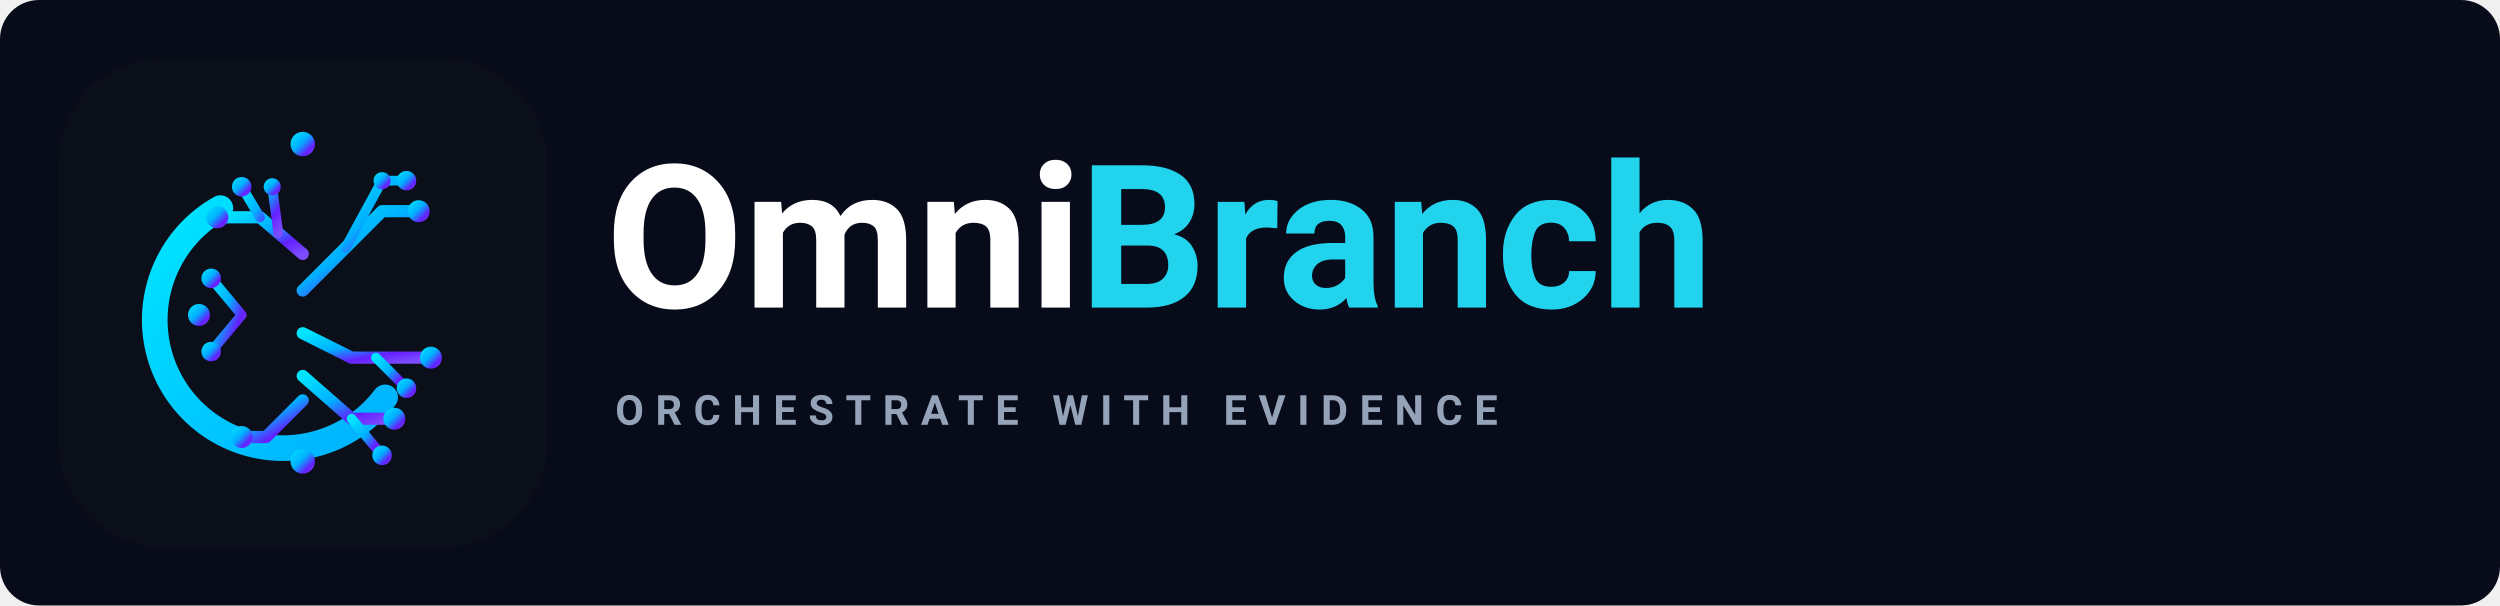
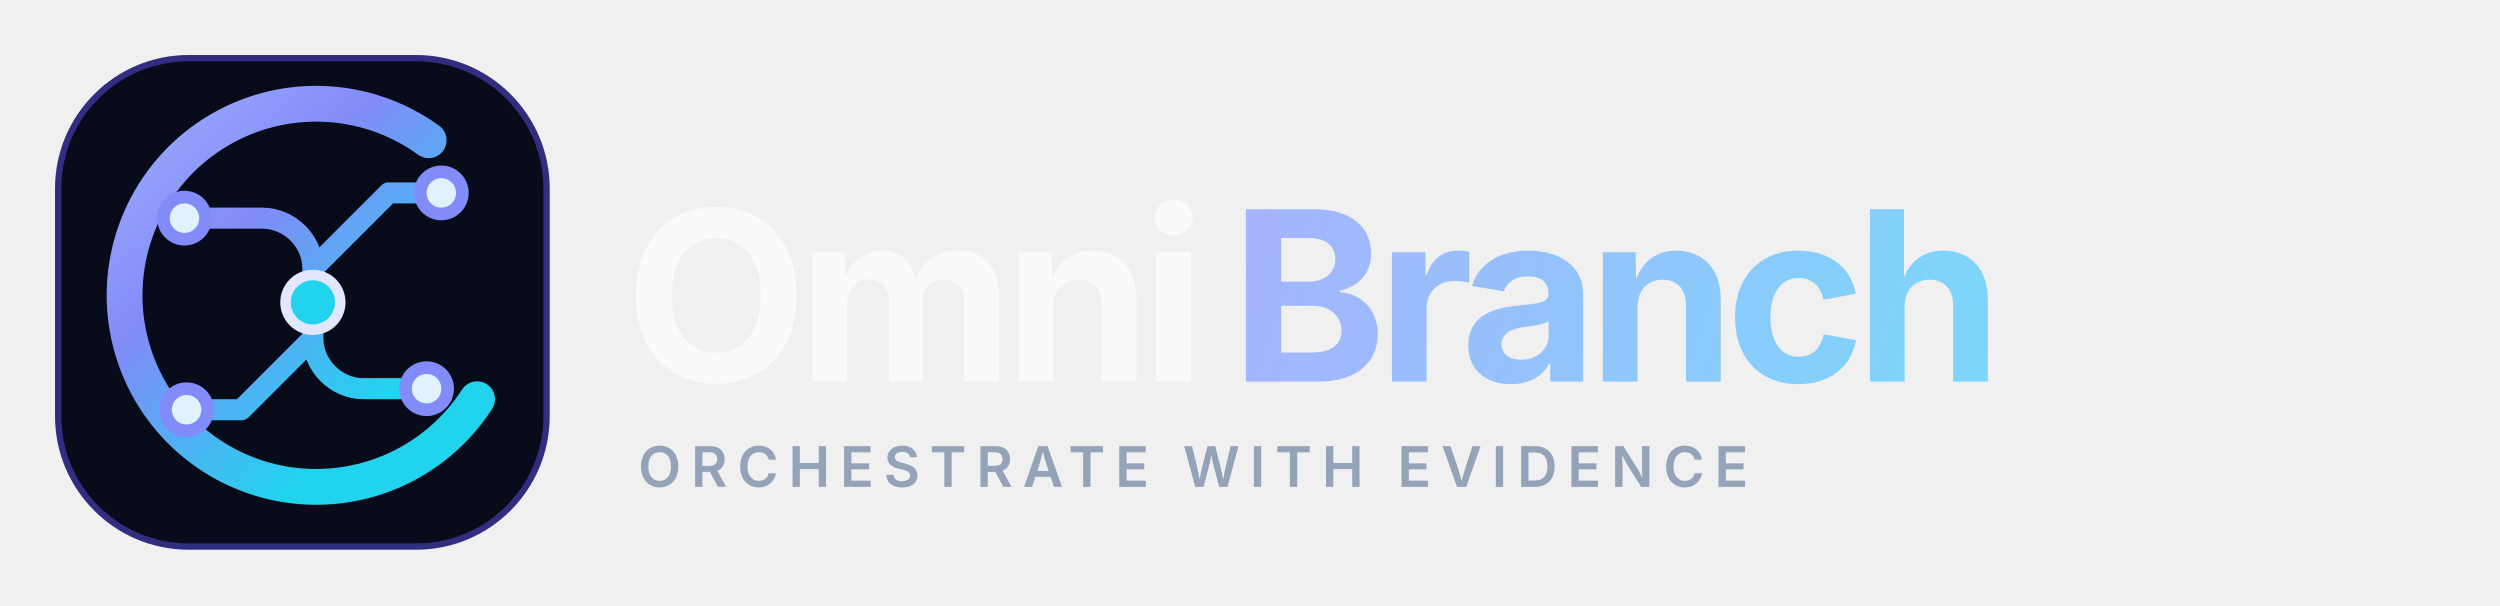
- <svg xmlns="http://www.w3.org/2000/svg" viewBox="0 0 1024 248" role="img" aria-labelledby="title desc">
-   <rect width="1024" height="248" fill="#080B1A" rx="16" />
-   <g transform="translate(24, 24) scale(0.25)">
-     <defs>
-       <linearGradient id="nexusGrad" x1="0%" y1="0%" x2="100%" y2="100%">
-         <stop offset="0%" stop-color="#00E5FF" />
-         <stop offset="45%" stop-color="#00B0FF" />
-         <stop offset="75%" stop-color="#651FFF" />
-         <stop offset="100%" stop-color="#7C4DFF" />
-       </linearGradient>
-       <linearGradient id="ringGrad" x1="0%" y1="0%" x2="100%" y2="100%">
-         <stop offset="0%" stop-color="#00E5FF" />
-         <stop offset="100%" stop-color="#00B0FF" />
-       </linearGradient>
-     </defs>
-     <rect width="800" height="800" rx="170" ry="170" fill="#0B0F19" />
-     <path d="M 265 245 A 210 210 0 1 0 535 555" fill="none" stroke="url(#ringGrad)" stroke-width="42" stroke-linecap="round" />
-     <line x1="400" y1="140" x2="400" y2="660" stroke="url(#nexusGrad)" stroke-width="26" stroke-linecap="round" />
-     <path d="M 400 380 L 530 250 L 590 250" fill="none" stroke="url(#nexusGrad)" stroke-width="20" stroke-linecap="round" stroke-linejoin="round" />
-     <path d="M 470 310 L 530 200 L 570 200" fill="none" stroke="url(#nexusGrad)" stroke-width="16" stroke-linecap="round" stroke-linejoin="round" />
-     <path d="M 400 450 L 480 490 L 610 490" fill="none" stroke="url(#nexusGrad)" stroke-width="20" stroke-linecap="round" stroke-linejoin="round" />
-     <path d="M 520 490 L 570 540" fill="none" stroke="url(#nexusGrad)" stroke-width="16" stroke-linecap="round" stroke-linejoin="round" />
-     <path d="M 400 320 L 330 260 L 260 260" fill="none" stroke="url(#nexusGrad)" stroke-width="20" stroke-linecap="round" stroke-linejoin="round" />
-     <path d="M 330 260 L 300 210 M 360 286 L 350 210" fill="none" stroke="url(#nexusGrad)" stroke-width="16" stroke-linecap="round" stroke-linejoin="round" />
-     <path d="M 400 420 L 300 420 L 230 420" fill="none" stroke="url(#nexusGrad)" stroke-width="20" stroke-linecap="round" stroke-linejoin="round" />
-     <path d="M 300 420 L 250 360 M 300 420 L 250 480" fill="none" stroke="url(#nexusGrad)" stroke-width="16" stroke-linecap="round" stroke-linejoin="round" />
-     <path d="M 400 560 L 340 620 L 300 620" fill="none" stroke="url(#nexusGrad)" stroke-width="20" stroke-linecap="round" stroke-linejoin="round" />
-     <path d="M 400 520 L 480 590 L 550 590" fill="none" stroke="url(#nexusGrad)" stroke-width="20" stroke-linecap="round" stroke-linejoin="round" />
-     <path d="M 480 590 L 530 650" fill="none" stroke="url(#nexusGrad)" stroke-width="16" stroke-linecap="round" stroke-linejoin="round" />
-     <circle cx="400" cy="140" r="20" fill="url(#nexusGrad)" />
-     <circle cx="400" cy="660" r="20" fill="url(#nexusGrad)" />
-     <circle cx="590" cy="250" r="18" fill="url(#nexusGrad)" />
-     <circle cx="570" cy="200" r="16" fill="url(#nexusGrad)" />
-     <circle cx="530" cy="200" r="14" fill="url(#nexusGrad)" />
-     <circle cx="610" cy="490" r="18" fill="url(#nexusGrad)" />
-     <circle cx="570" cy="540" r="16" fill="url(#nexusGrad)" />
-     <circle cx="260" cy="260" r="18" fill="url(#nexusGrad)" />
-     <circle cx="300" cy="210" r="16" fill="url(#nexusGrad)" />
-     <circle cx="350" cy="210" r="14" fill="url(#nexusGrad)" />
-     <circle cx="230" cy="420" r="18" fill="url(#nexusGrad)" />
-     <circle cx="250" cy="360" r="16" fill="url(#nexusGrad)" />
-     <circle cx="250" cy="480" r="16" fill="url(#nexusGrad)" />
-     <circle cx="300" cy="620" r="18" fill="url(#nexusGrad)" />
-     <circle cx="550" cy="590" r="18" fill="url(#nexusGrad)" />
-     <circle cx="530" cy="650" r="16" fill="url(#nexusGrad)" />
+ <svg xmlns="http://www.w3.org/2000/svg" viewBox="0 0 760 184" role="img" aria-labelledby="title desc">
+   <defs>
+     <linearGradient id="brand" x1="25" y1="20" x2="170" y2="170" gradientUnits="userSpaceOnUse">
+       <stop stop-color="#A5B4FC" />
+       <stop offset="0.5" stop-color="#818CF8" />
+       <stop offset="1" stop-color="#22D3EE" />
+     </linearGradient>
+     <linearGradient id="word" x1="390" y1="40" x2="712" y2="145" gradientUnits="userSpaceOnUse">
+       <stop stop-color="#A5B4FC" />
+       <stop offset="1" stop-color="#67E8F9" />
+     </linearGradient>
+   </defs>
+   <g transform="translate(10 10) scale(.64)">
+     <rect x="12" y="12" width="232" height="232" rx="62" fill="#080B1A" stroke="#312E81" stroke-width="3" />
+     <path d="M188 51A91 91 0 1 0 211 174" fill="none" stroke="url(#brand)" stroke-width="17" stroke-linecap="round" />
+     <path d="M72 88h37c13 0 24 11 24 24v33c0 13 11 24 24 24h30M133 112l36-36h25M133 145l-34 34H73" fill="none" stroke="url(#brand)" stroke-width="10" stroke-linecap="round" stroke-linejoin="round" />
+     <g fill="#E0F2FE" stroke="#818CF8" stroke-width="6">
+       <circle cx="72" cy="88" r="10" />
+       <circle cx="194" cy="76" r="10" />
+       <circle cx="187" cy="169" r="10" />
+       <circle cx="73" cy="179" r="10" />
+     </g>
+     <circle cx="133" cy="128" r="13" fill="#22D3EE" stroke="#E0E7FF" stroke-width="5" />
  </g>
-   <text x="248" y="126" font-family="system-ui, -apple-system, BlinkMacSystemFont, 'Segoe UI', Roboto, sans-serif" font-weight="700" font-size="82" fill="#FFFFFF">Omni</text>
-   <text x="442" y="126" font-family="system-ui, -apple-system, BlinkMacSystemFont, 'Segoe UI', Roboto, sans-serif" font-weight="700" font-size="82" fill="#22D3EE">Branch</text>
-   <text x="252" y="174" font-family="system-ui, -apple-system, BlinkMacSystemFont, 'Segoe UI', Roboto, sans-serif" font-weight="700" font-size="17" letter-spacing="0.28em" fill="#94A3B8">ORCHESTRATE WITH EVIDENCE</text>
+   <text x="190" y="116" fill="#F8FAFC" font-family="Inter, ui-sans-serif, system-ui, -apple-system, Segoe UI, sans-serif" font-size="72" font-weight="750" letter-spacing="-3">Omni</text>
+   <text x="374" y="116" fill="url(#word)" font-family="Inter, ui-sans-serif, system-ui, -apple-system, Segoe UI, sans-serif" font-size="72" font-weight="750" letter-spacing="-3">Branch</text>
+   <text x="194" y="148" fill="#94A3B8" font-family="Inter, ui-sans-serif, system-ui, -apple-system, Segoe UI, sans-serif" font-size="17" font-weight="600" letter-spacing="3">ORCHESTRATE WITH EVIDENCE</text>
</svg>
